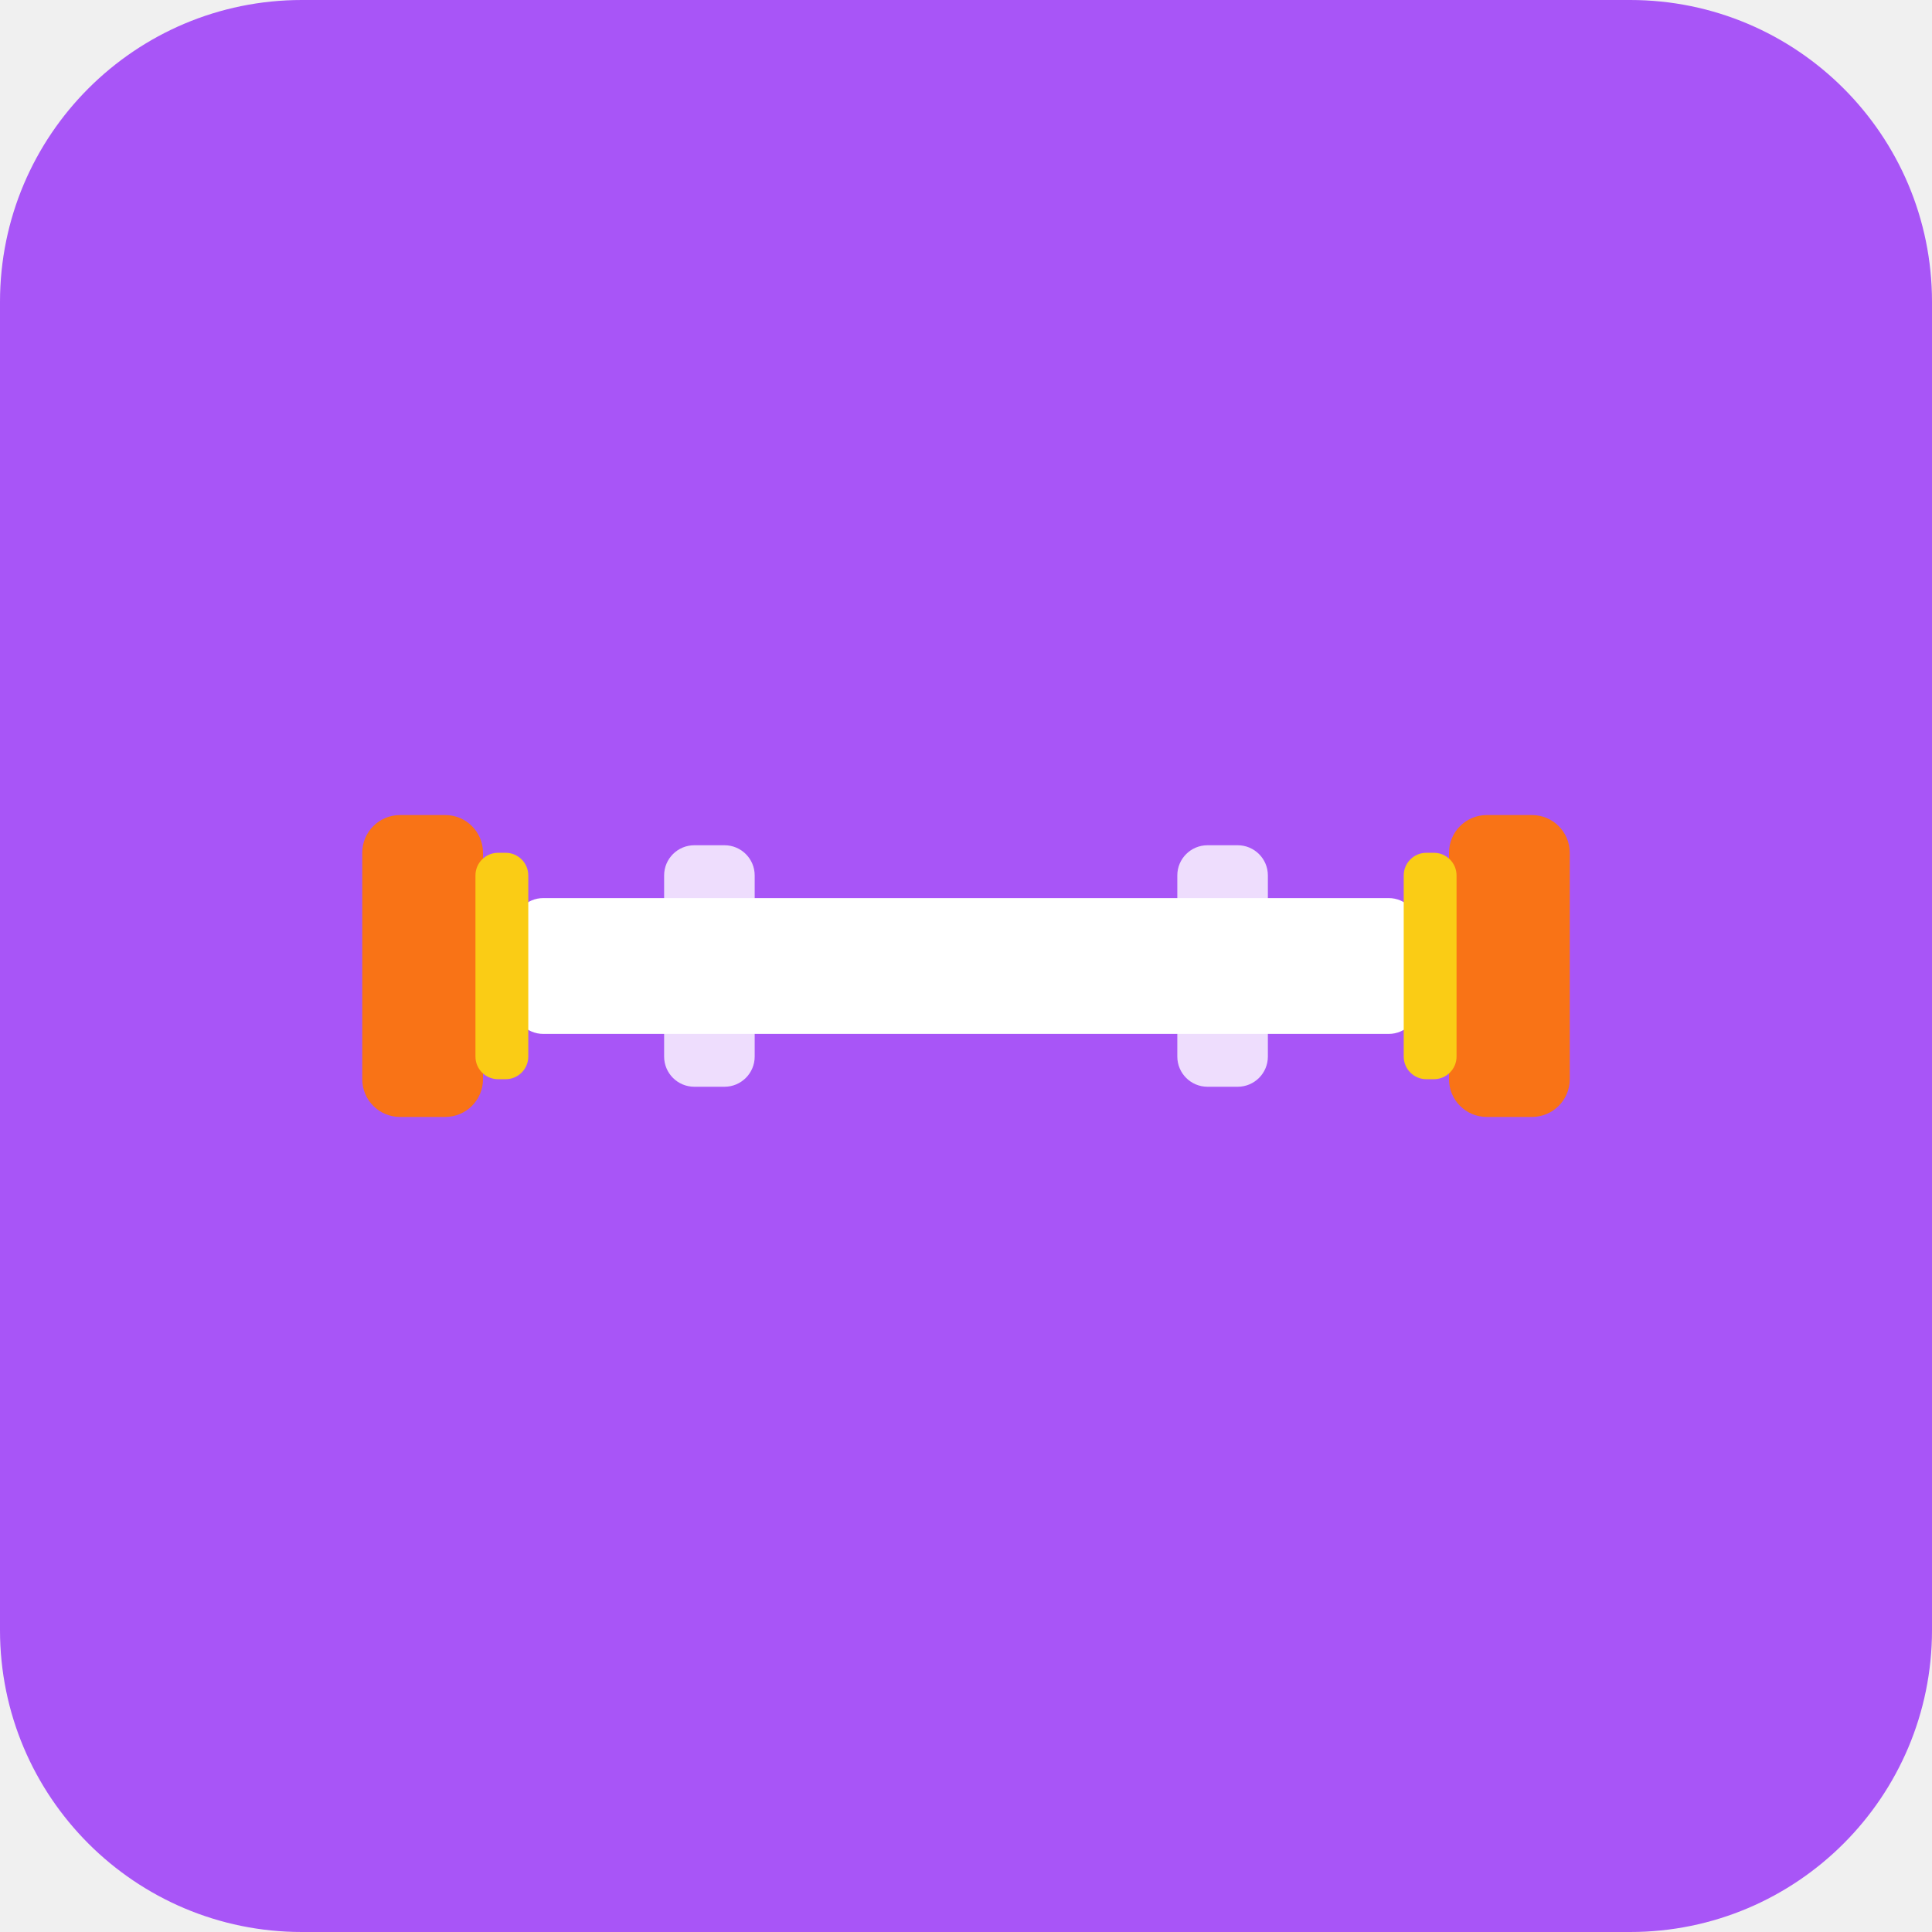
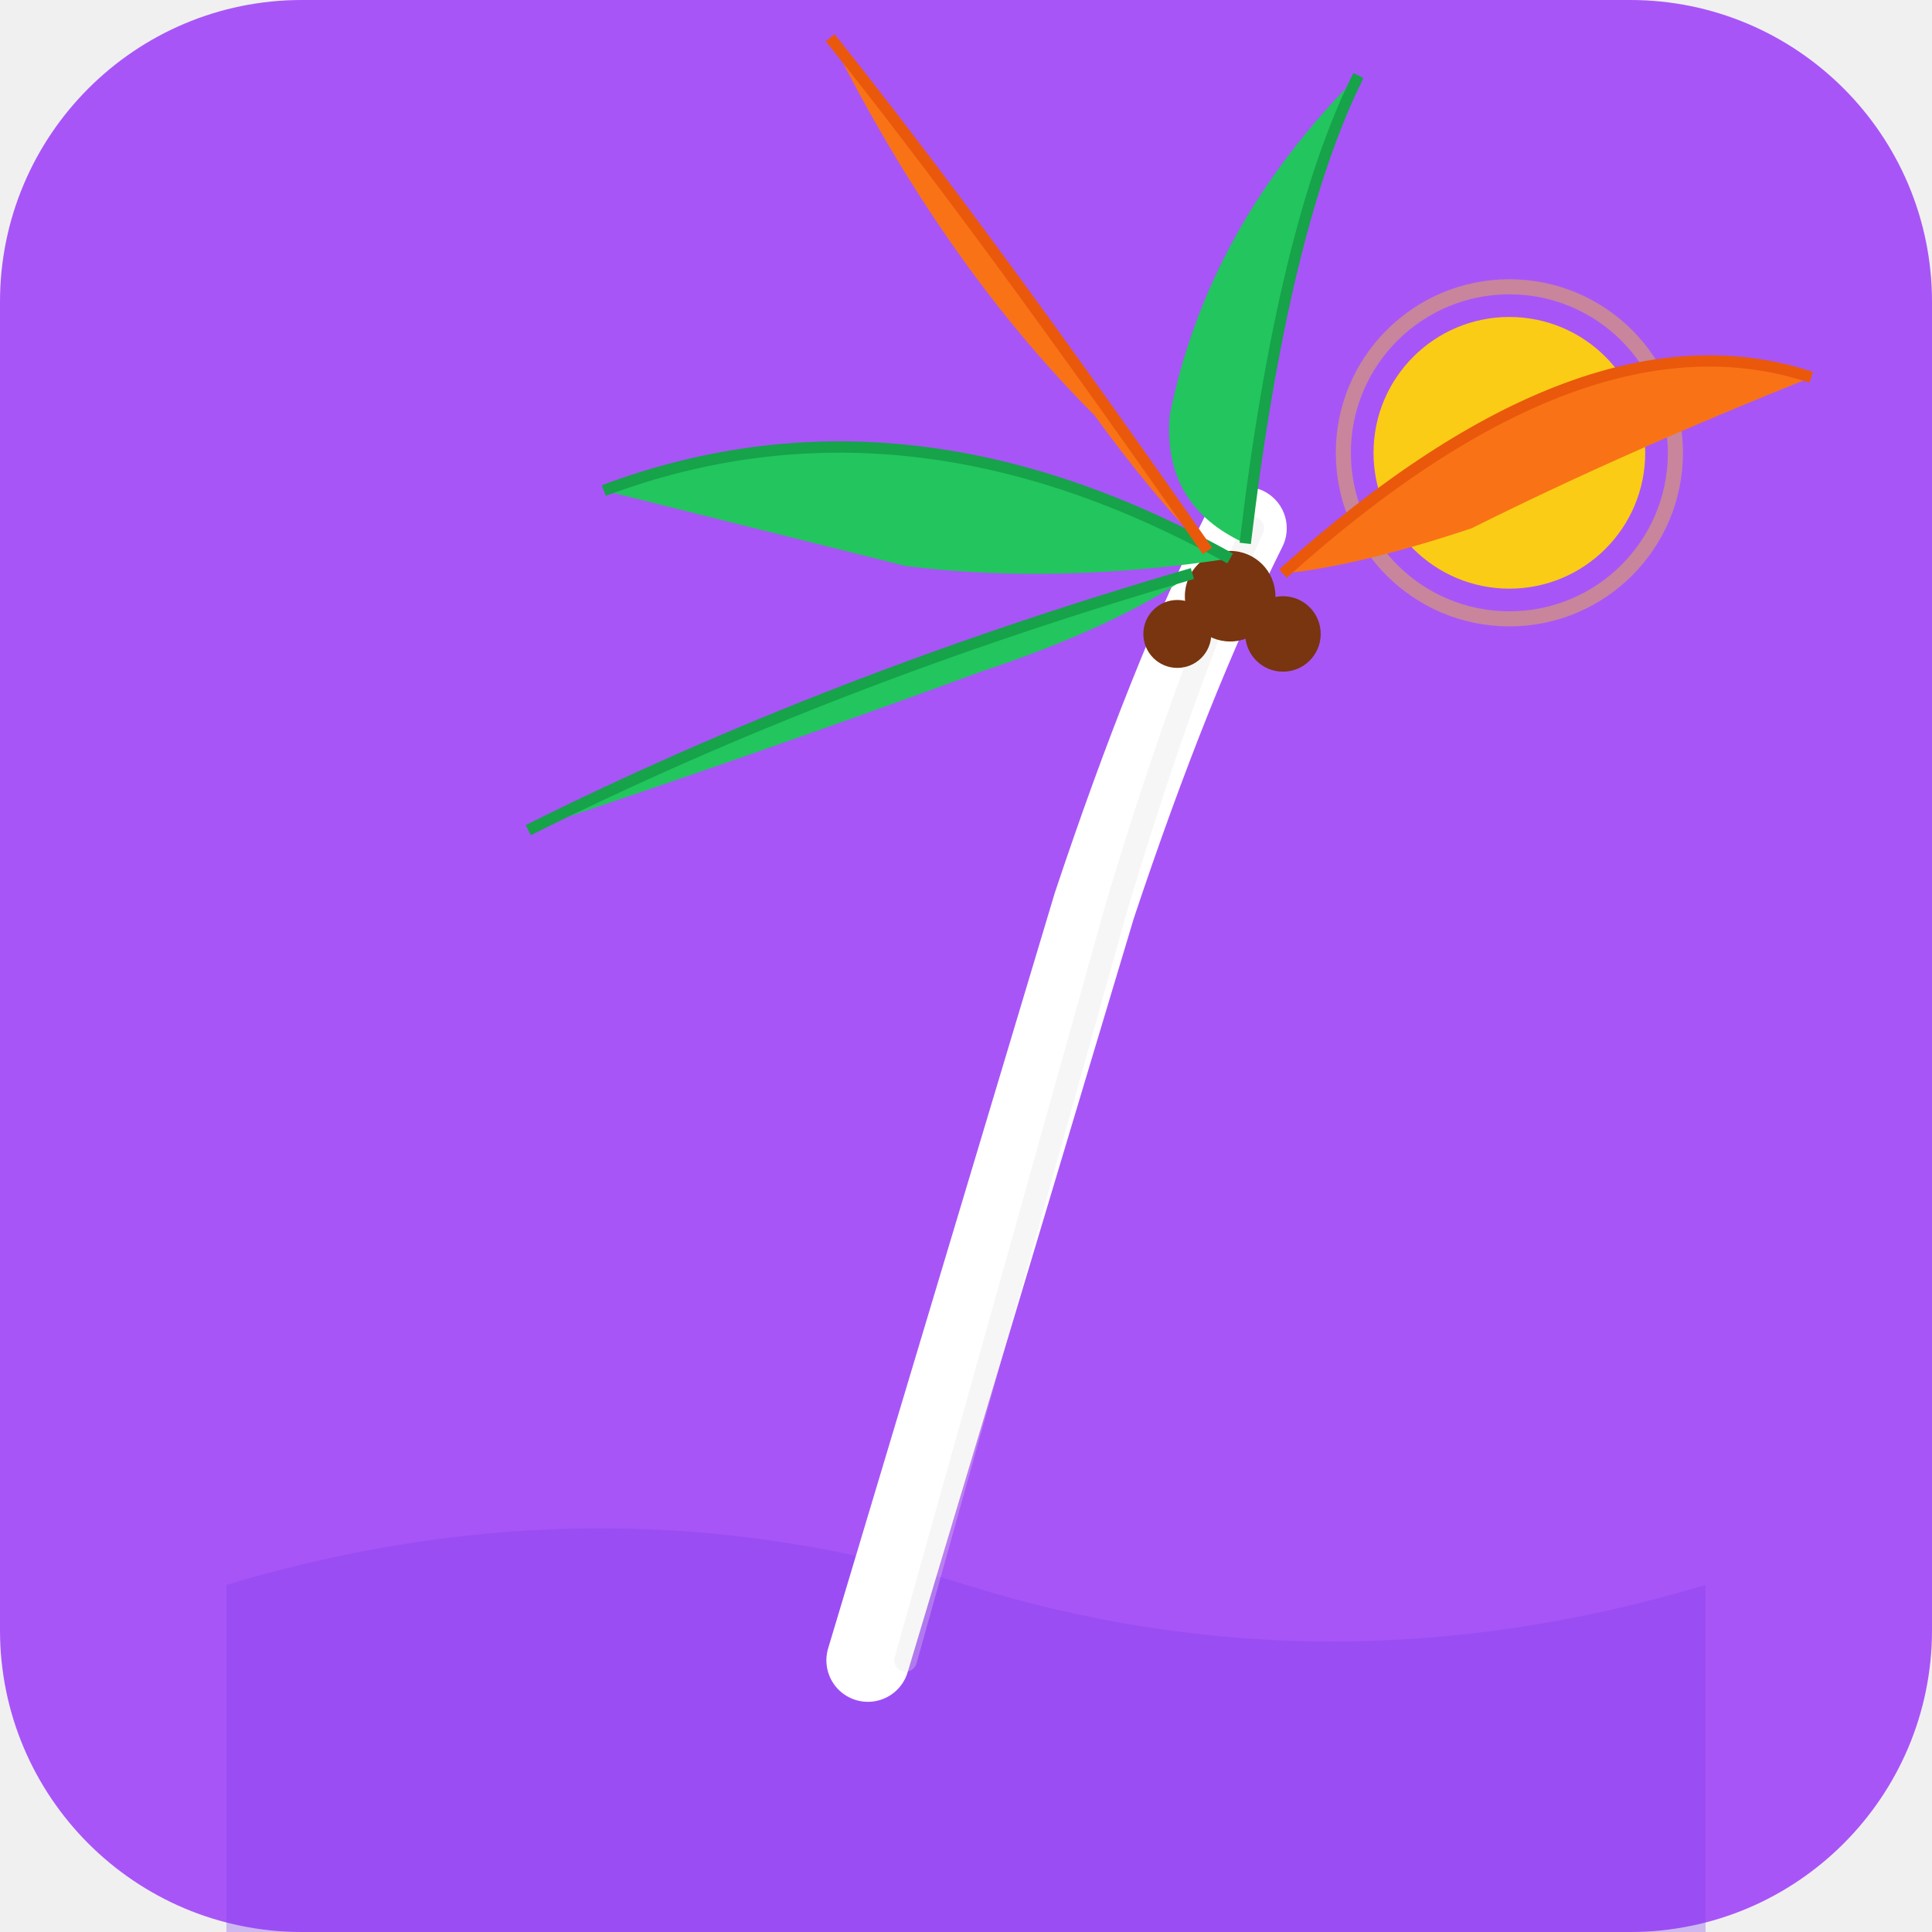
<svg xmlns="http://www.w3.org/2000/svg" width="512" height="512" viewBox="0 0 512 512">
  <rect width="512" height="512" rx="80" fill="#a855f7" />
-   <g transform="translate(256,256)">
-     <rect x="-120" y="-18" width="240" height="36" rx="8" fill="white" />
-     <rect x="-160" y="-40" width="32" height="80" rx="10" fill="#f97316" />
-     <rect x="-130" y="-30" width="14" height="60" rx="6" fill="#facc15" />
-     <rect x="128" y="-40" width="32" height="80" rx="10" fill="#f97316" />
-     <rect x="116" y="-30" width="14" height="60" rx="6" fill="#facc15" />
-     <rect x="-80" y="-32" width="24" height="64" rx="8" fill="white" opacity="0.8" />
-     <rect x="56" y="-32" width="24" height="64" rx="8" fill="white" opacity="0.8" />
-   </g>
+   <circle cx="400" cy="120" r="36" fill="#facc15" />
+   <circle cx="400" cy="120" r="44" fill="none" stroke="#facc15" stroke-width="4" opacity="0.4" />
+   <path d="M60 420 Q160 390 256 420 Q352 450 452 420 L452 512 L60 512 Z" fill="#7c3aed" opacity="0.3" />
+   <path d="M230 440 Q260 340 290 240 Q310 180 330 140" fill="none" stroke="#ffffff" stroke-width="22" stroke-linecap="round" />
+   <path d="M240 440 Q268 340 296 240 Q314 180 332 140" fill="none" stroke="#e4e2e1" stroke-width="6" stroke-linecap="round" opacity="0.3" />
+   <circle cx="326" cy="158" r="12" fill="#78350f" />
+   <circle cx="340" cy="168" r="10" fill="#78350f" />
+   <circle cx="312" cy="168" r="9" fill="#78350f" />
+   <path d="M326 148 Q240 100 160 130 Q200 140 240 150 Q280 155 326 148" fill="#22c55e" />
+   <path d="M326 148 Q240 100 160 130" fill="none" stroke="#16a34a" stroke-width="3" />
+   <path d="M340 152 Q420 80 480 100 Q430 120 390 140 Q360 150 340 152" fill="#f97316" />
+   <path d="M340 152 Q420 80 480 100" fill="none" stroke="#ea580c" stroke-width="3" />
+   <path d="M330 144 Q340 60 360 20 Q320 60 310 110 Q308 134 330 144" fill="#22c55e" />
+   <path d="M330 144 Q340 60 360 20" fill="none" stroke="#16a34a" stroke-width="3" />
+   <path d="M316 152 Q220 180 140 220 Q200 200 260 178 Q296 166 316 152" fill="#22c55e" />
+   <path d="M316 152 Q220 180 140 220" fill="none" stroke="#16a34a" stroke-width="3" />
+   <path d="M320 146 Q260 60 220 10 Q250 70 290 110 Q306 132 320 146" fill="#f97316" />
+   <path d="M320 146 Q260 60 220 10" fill="none" stroke="#ea580c" stroke-width="3" />
</svg>
